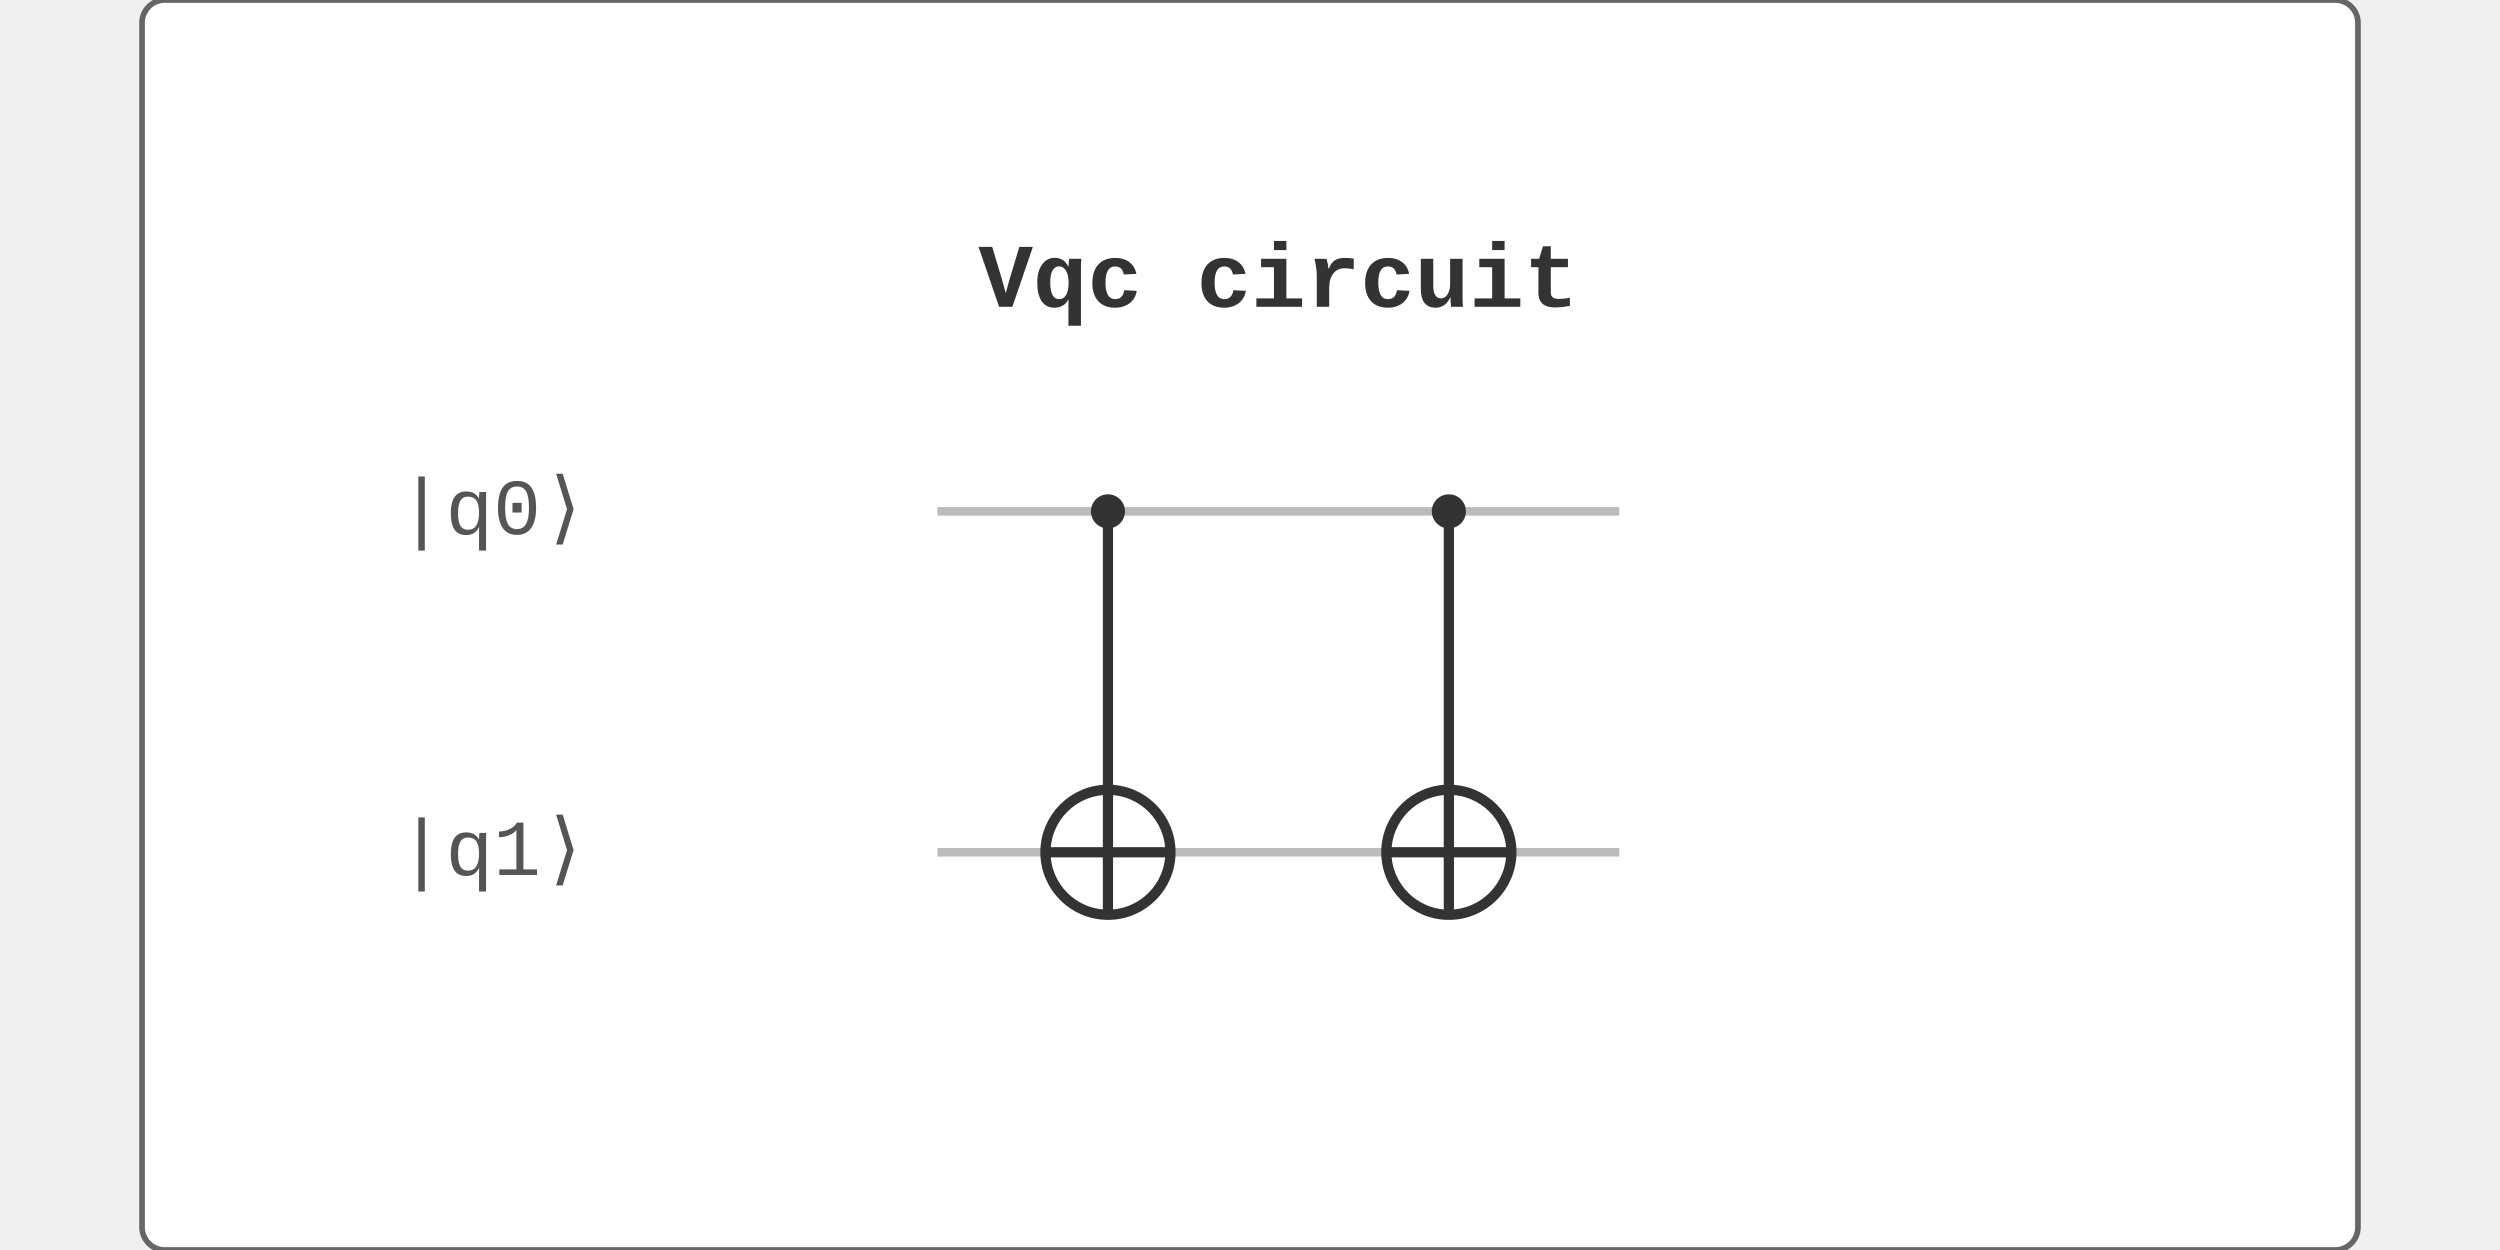
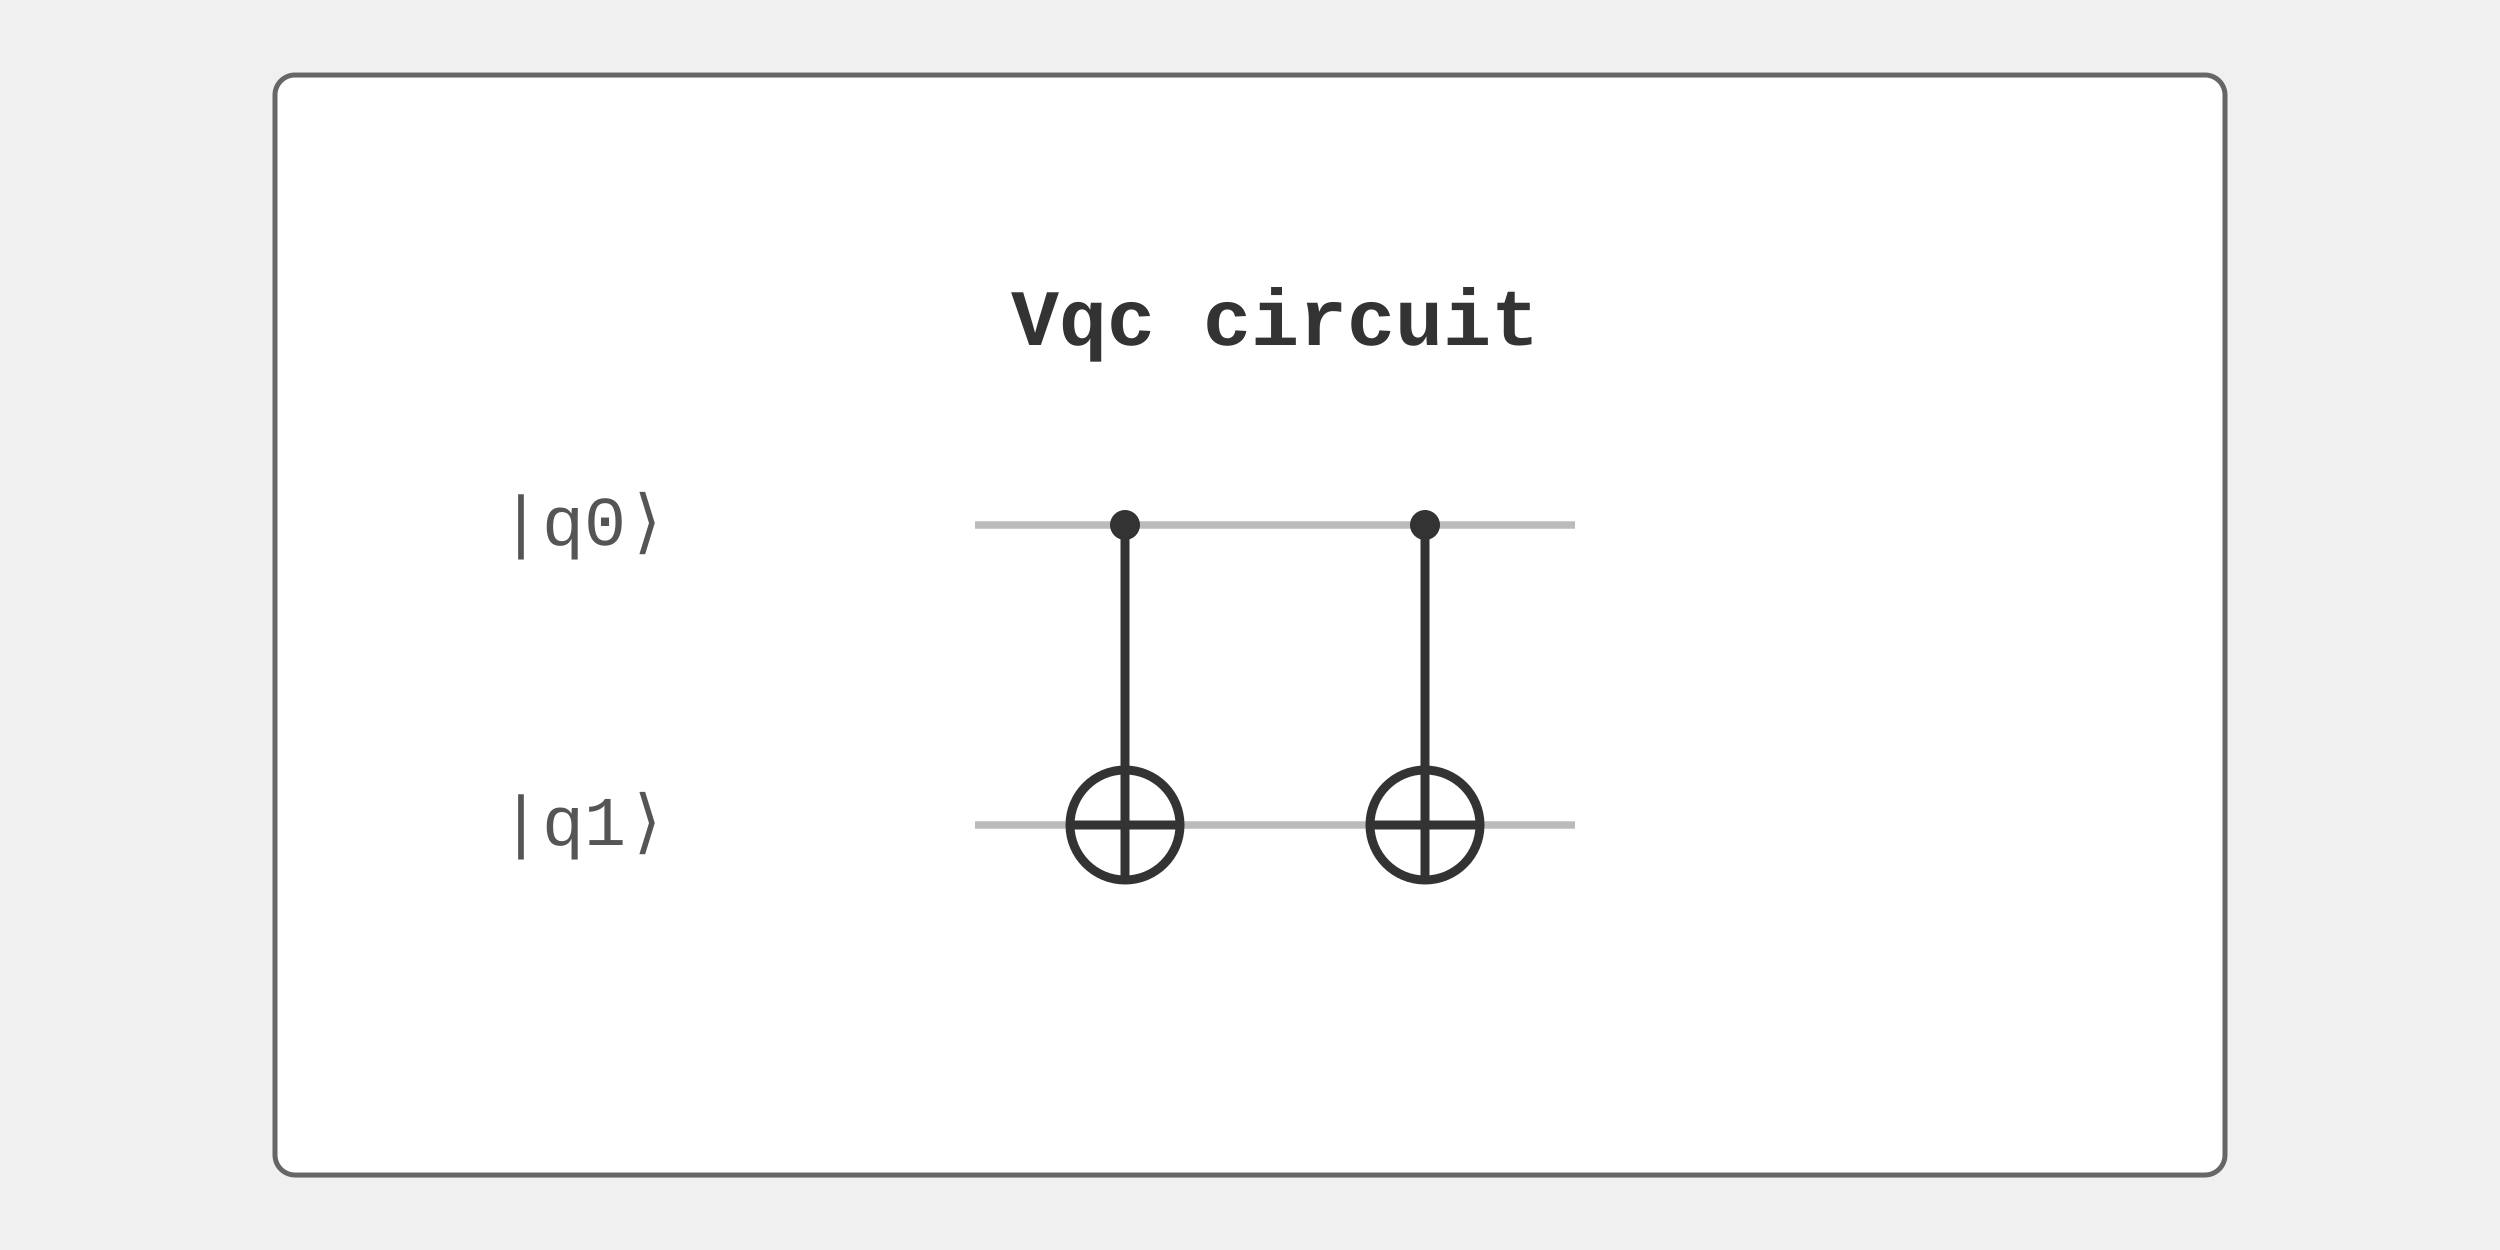
- <svg xmlns="http://www.w3.org/2000/svg" width="320" height="160" viewBox="-40.0 -30.0 390.0 220.0">
+ <svg xmlns="http://www.w3.org/2000/svg" width="320" height="160" viewBox="-55.0 -45.0 420.0 250.0">
  <rect x="-40.0" y="-30.0" width="390.0" height="220.0" fill="#fff" stroke="#666" stroke-width="1" rx="4" />
  <style>
    text { font-family: 'Consolas', 'Courier New', monospace; }
    .qubit-label { font-size: 14px; fill: #555; }
    .gate-label { font-size: 15px; fill: #222; font-weight: bold; }
    .annotation { font-size: 11px; fill: #888; }
    .wire { stroke: #bbb; stroke-width: 1.5; }
    .gate-box { fill: #fff; stroke: #333; stroke-width: 1.8; rx: 4; }
    .control-dot { fill: #333; }
    .target-circle { fill: #fff; stroke: #333; stroke-width: 1.8; }
    .target-plus { stroke: #333; stroke-width: 1.8; }
    .conn-line { stroke: #333; stroke-width: 1.8; }
    .title { font-size: 16px; fill: #333; font-weight: bold; }
    .measure-box { fill: #fff; stroke: #333; stroke-width: 1.8; }
  </style>
  <text x="160" y="24" text-anchor="middle" class="title">Vqc circuit</text>
  <text x="5" y="64" class="qubit-label">|q0⟩</text>
  <text x="5" y="124" class="qubit-label">|q1⟩</text>
  <line x1="100" y1="60" x2="220" y2="60" class="wire" />
  <line x1="100" y1="120" x2="220" y2="120" class="wire" />
  <line x1="130" y1="60" x2="130" y2="120" class="conn-line" />
  <circle cx="130" cy="60" r="3" class="control-dot" />
  <circle cx="130" cy="120" r="11" class="target-circle" />
  <line x1="119" y1="120" x2="141" y2="120" class="target-plus" />
  <line x1="130" y1="109" x2="130" y2="131" class="target-plus" />
  <line x1="190" y1="60" x2="190" y2="120" class="conn-line" />
  <circle cx="190" cy="60" r="3" class="control-dot" />
  <circle cx="190" cy="120" r="11" class="target-circle" />
  <line x1="179" y1="120" x2="201" y2="120" class="target-plus" />
  <line x1="190" y1="109" x2="190" y2="131" class="target-plus" />
</svg>
